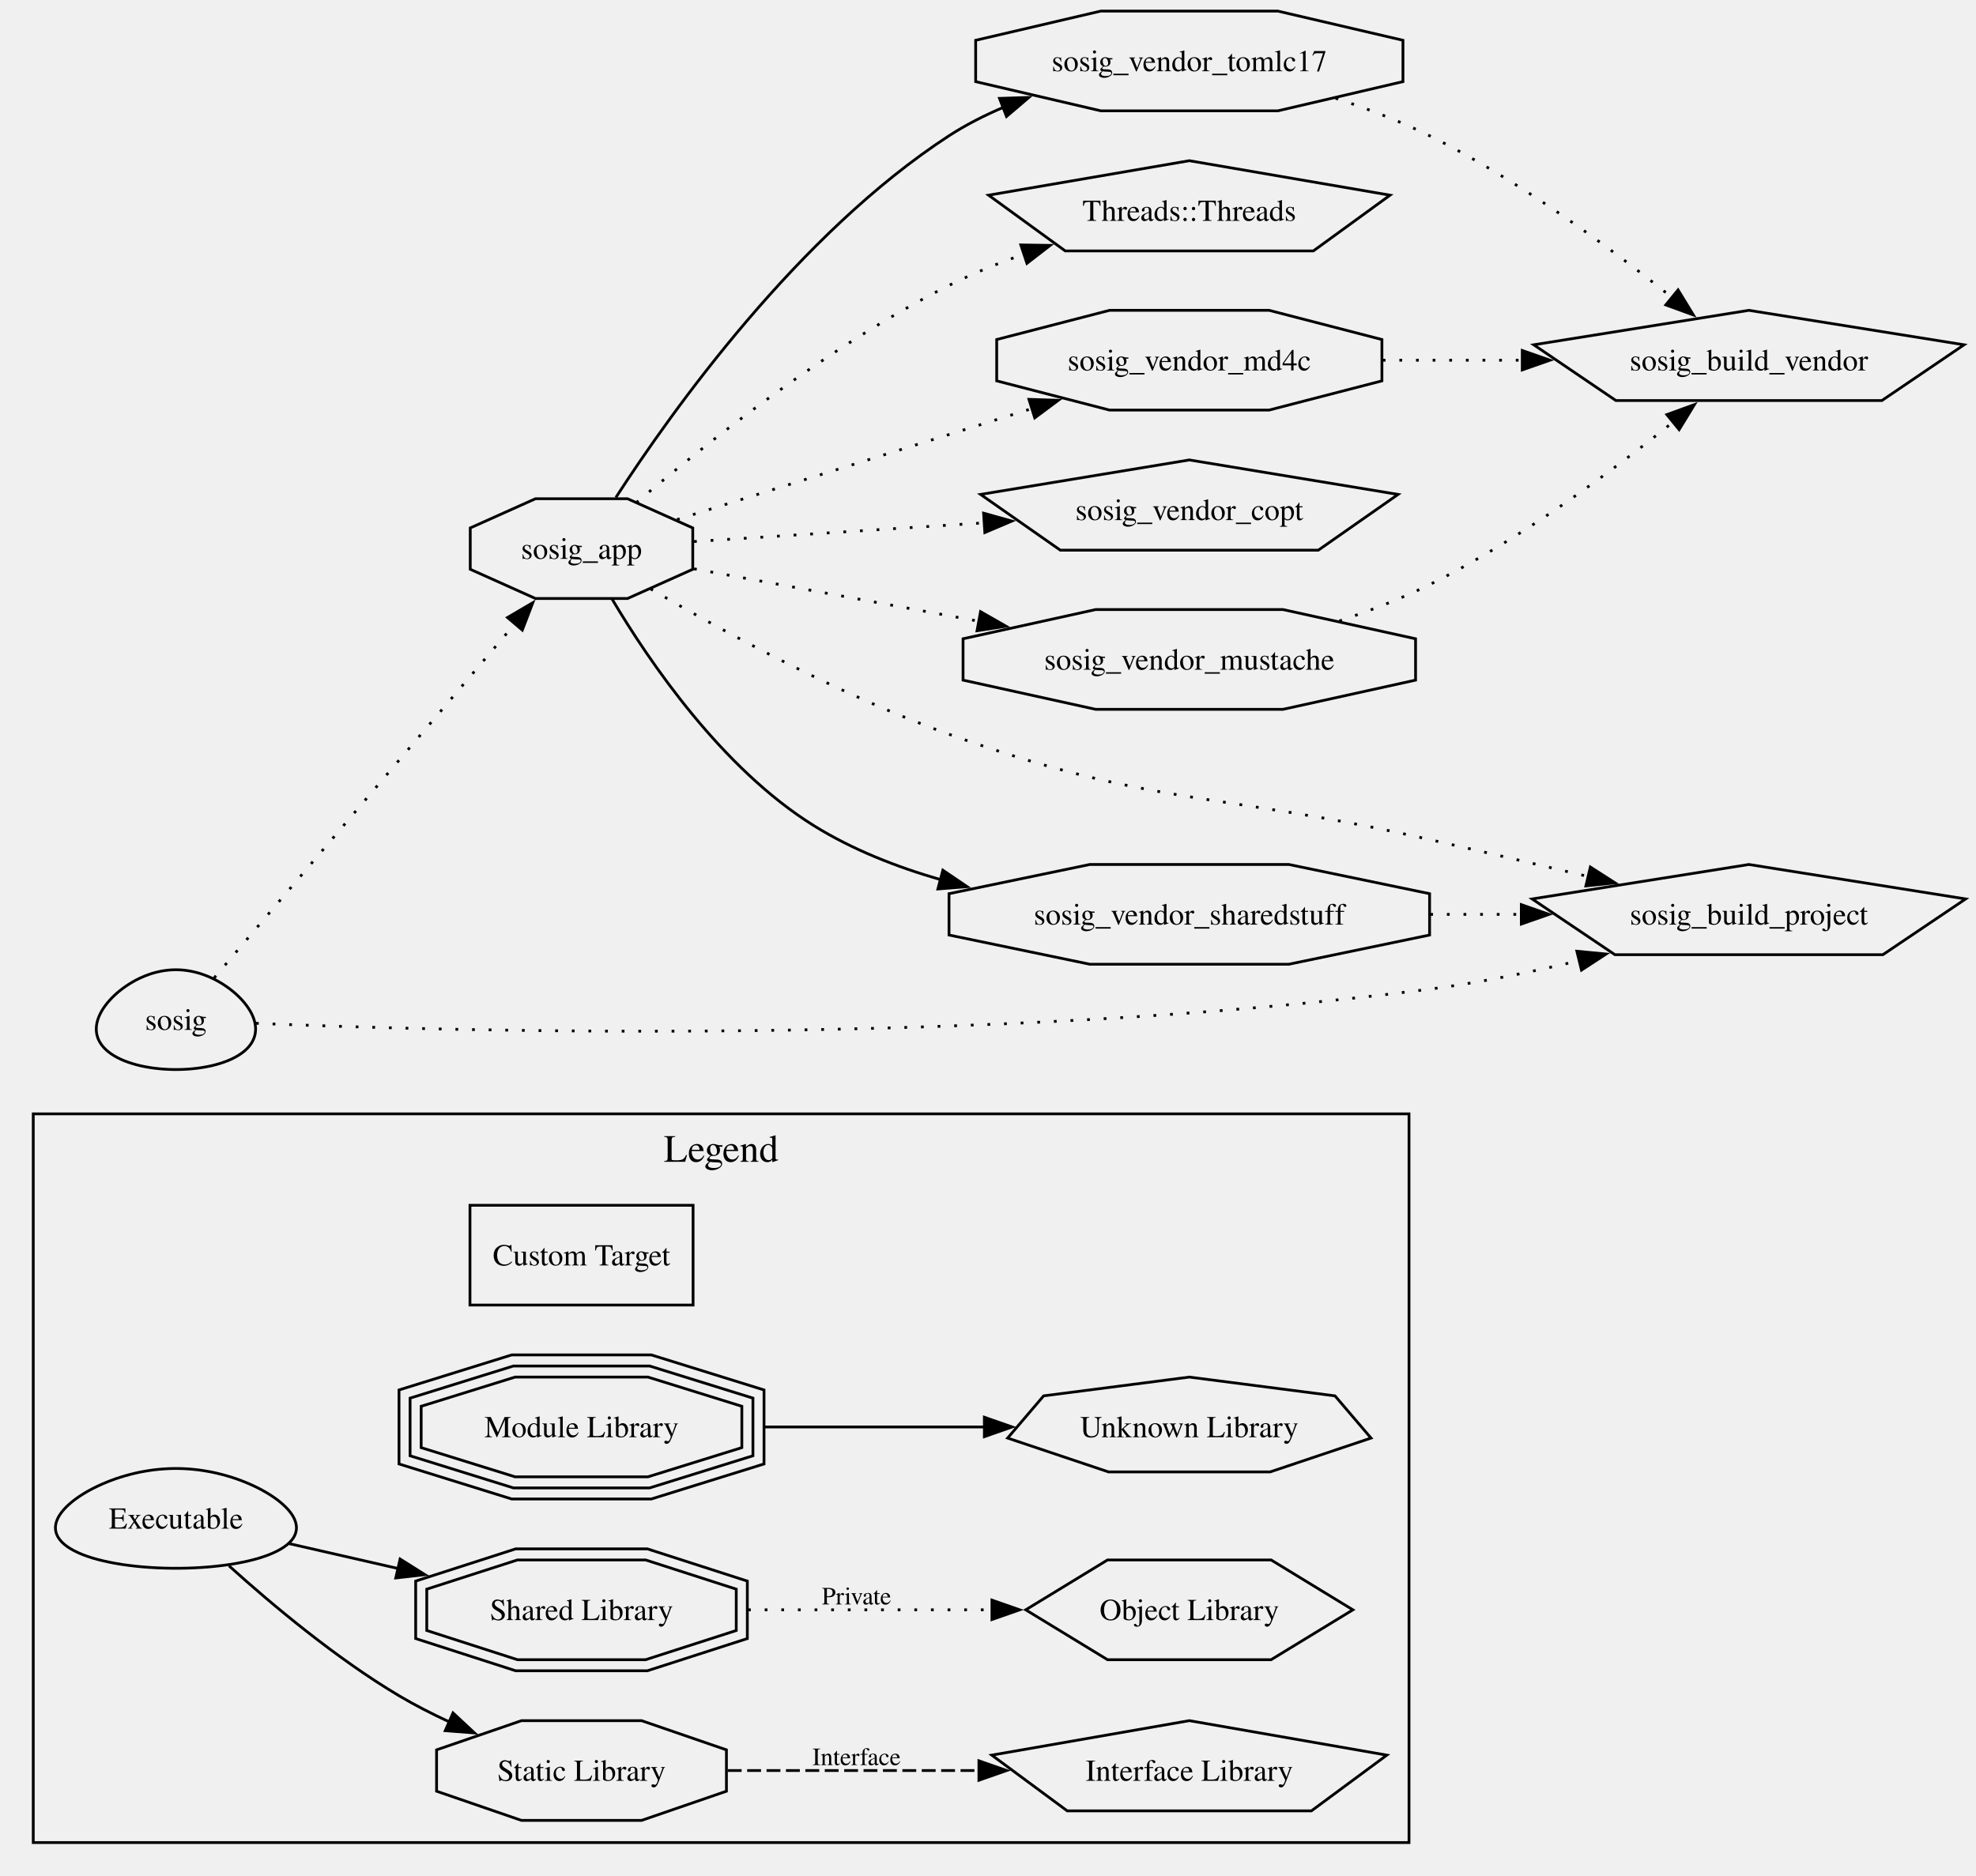
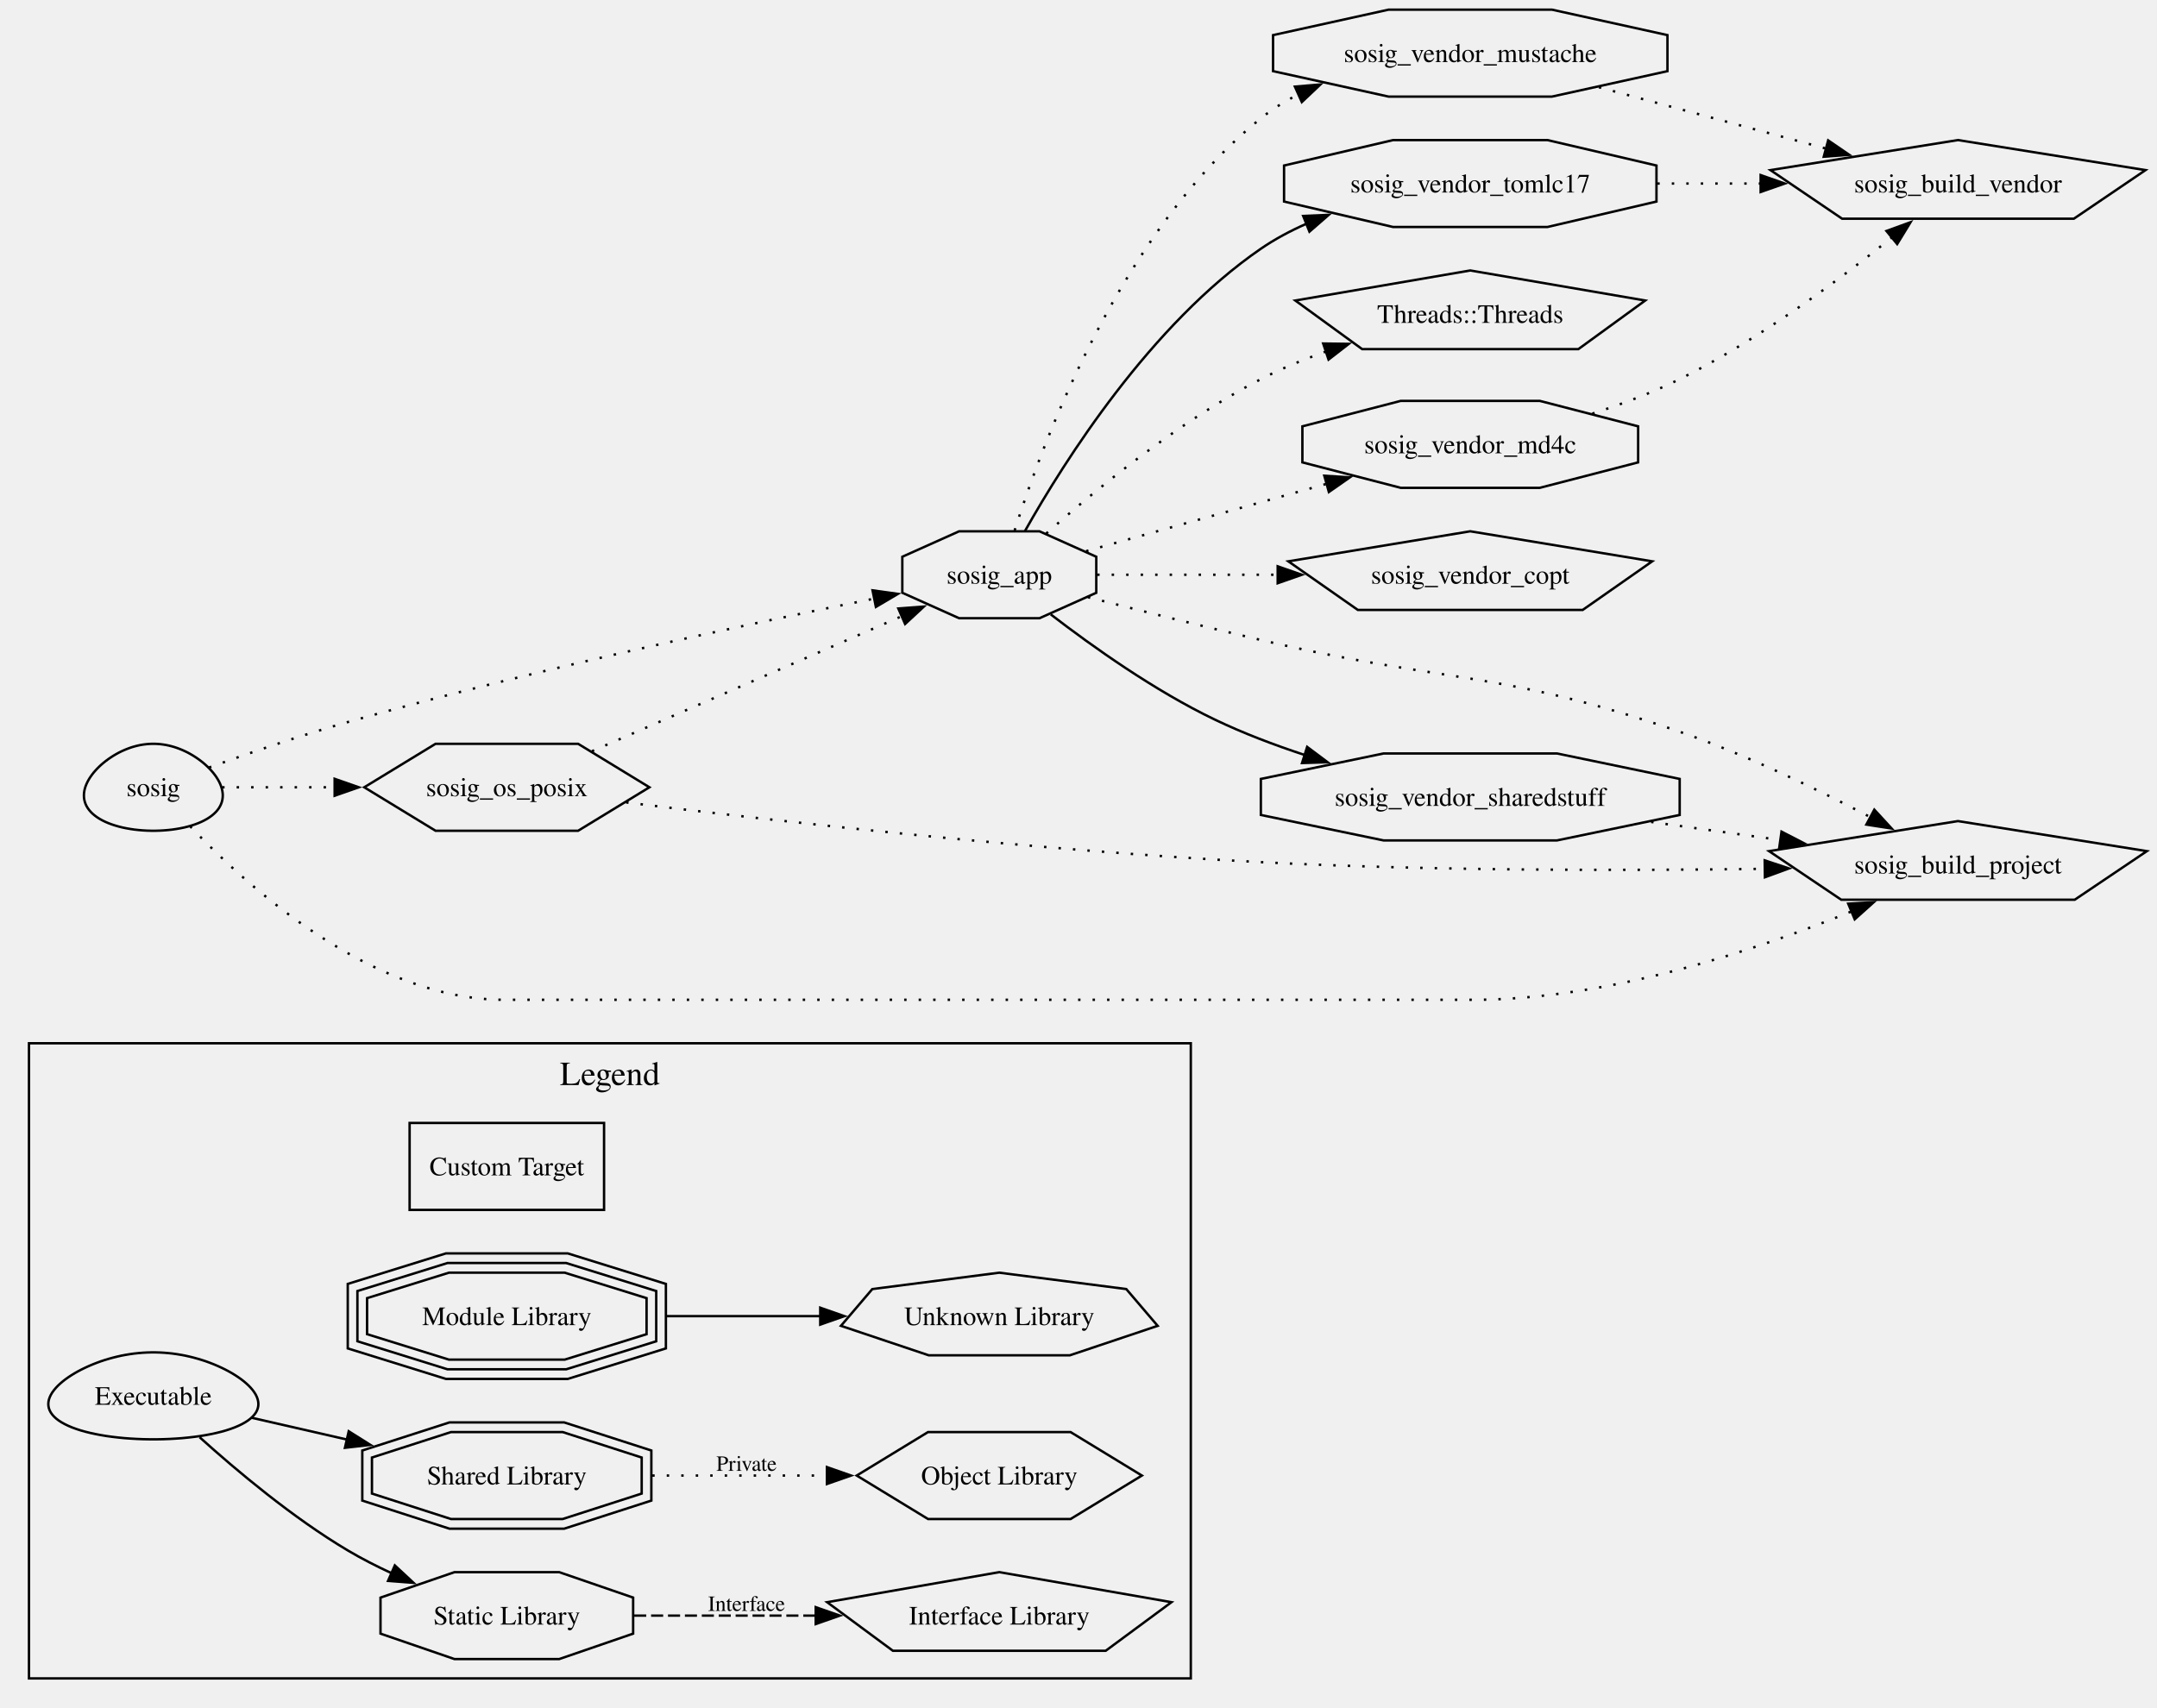
- <svg xmlns="http://www.w3.org/2000/svg" width="713pt" height="677pt" viewBox="0.00 0.00 713.00 677.00">
+ <svg xmlns="http://www.w3.org/2000/svg" width="893pt" height="707pt" viewBox="0.00 0.00 893.00 707.00">
  <style>
.graph &gt; polygon {
  fill: transparent;
}

@media (prefers-color-scheme: dark) {
  text {
    fill: white;
  }

  .cluster polygon,
  .edge path,
  .edge polyline,
  .node ellipse,
  .node path,
  .node polygon {
    stroke: white;
  }

  .edge polygon {
    fill: white;
    stroke: white;
  }
}
</style>
-   <g id="graph0" class="graph" transform="scale(1 1) rotate(0) translate(4 673)">
+   <g id="graph0" class="graph" transform="scale(1 1) rotate(0) translate(4 703)">
    <g id="clust1" class="cluster">
-       <polygon fill="none" stroke="black" points="8,-8 8,-271 504.41,-271 504.41,-8 8,-8" />
-       <text xml:space="preserve" text-anchor="middle" x="256.21" y="-253.7" font-family="Times,serif" font-size="14.00">Legend</text>
+       <polygon fill="none" stroke="black" points="8,-8 8,-271 488.99,-271 488.99,-8 8,-8" />
+       <text xml:space="preserve" text-anchor="middle" x="248.49" y="-253.7" font-family="Times,serif" font-size="14.00">Legend</text>
    </g>
    <g id="node1" class="node">
      <polygon fill="none" stroke="black" points="63.51,-107.05 66.17,-107.15 68.81,-107.3 71.41,-107.49 73.95,-107.74 76.45,-108.03 78.87,-108.36 81.21,-108.75 83.47,-109.18 85.63,-109.65 87.68,-110.16 89.63,-110.71 91.46,-111.31 93.17,-111.94 94.74,-112.61 96.19,-113.31 97.5,-114.04 98.67,-114.8 99.7,-115.59 100.59,-116.41 101.34,-117.25 101.95,-118.11 102.41,-118.99 102.73,-119.89 102.92,-120.8 102.97,-121.72 102.88,-122.65 102.67,-123.59 102.34,-124.53 101.89,-125.47 101.32,-126.41 100.64,-127.35 99.86,-128.28 98.98,-129.2 98.01,-130.11 96.95,-131.01 95.82,-131.89 94.6,-132.75 93.32,-133.59 91.98,-134.41 90.58,-135.2 89.13,-135.96 87.63,-136.69 86.09,-137.39 84.51,-138.06 82.9,-138.69 81.26,-139.29 79.59,-139.84 77.9,-140.35 76.2,-140.82 74.47,-141.25 72.74,-141.64 70.99,-141.97 69.23,-142.26 67.47,-142.51 65.7,-142.7 63.93,-142.85 62.15,-142.95 60.37,-143 58.59,-143 56.82,-142.95 55.04,-142.85 53.26,-142.7 51.5,-142.51 49.73,-142.26 47.98,-141.97 46.23,-141.64 44.49,-141.25 42.77,-140.82 41.06,-140.35 39.38,-139.84 37.71,-139.29 36.07,-138.69 34.46,-138.06 32.88,-137.39 31.34,-136.69 29.84,-135.96 28.38,-135.2 26.98,-134.41 25.64,-133.59 24.36,-132.75 23.15,-131.89 22.01,-131.01 20.96,-130.11 19.98,-129.2 19.11,-128.28 18.33,-127.35 17.65,-126.41 17.08,-125.47 16.63,-124.53 16.29,-123.59 16.08,-122.65 16,-121.72 16.05,-120.8 16.23,-119.89 16.56,-118.99 17.02,-118.11 17.63,-117.25 18.37,-116.41 19.26,-115.59 20.29,-114.8 21.47,-114.04 22.78,-113.31 24.22,-112.61 25.8,-111.94 27.51,-111.31 29.34,-110.71 31.28,-110.16 33.34,-109.65 35.5,-109.18 37.76,-108.75 40.1,-108.36 42.52,-108.03 45.01,-107.74 47.56,-107.49 50.16,-107.3 52.8,-107.15 55.46,-107.05 58.14,-107 60.83,-107 63.51,-107.05" />
      <text xml:space="preserve" text-anchor="middle" x="59.48" y="-121.3" font-family="Times,serif" font-size="11.00">Executable</text>
    </g>
    <g id="node2" class="node">
      <polygon fill="none" stroke="black" points="258.12,-26.54 258.12,-41.46 227.49,-52 184.17,-52 153.53,-41.46 153.53,-26.54 184.17,-16 227.49,-16 258.12,-26.54" />
      <text xml:space="preserve" text-anchor="middle" x="205.83" y="-30.3" font-family="Times,serif" font-size="11.00">Static Library</text>
    </g>
    <g id="edge1" class="edge">
      <path fill="none" stroke="black" d="M78.64,-107.87C94.07,-93.95 117.27,-74.49 139.97,-61 145.68,-57.61 151.89,-54.44 158.14,-51.55" />
      <polygon fill="black" stroke="black" points="159.46,-54.79 167.21,-47.57 156.65,-48.38 159.46,-54.79" />
    </g>
    <g id="node3" class="node">
      <polygon fill="none" stroke="black" points="261.66,-84.54 261.66,-99.46 228.95,-110 182.7,-110 149.99,-99.46 149.99,-84.54 182.7,-74 228.95,-74 261.66,-84.54" />
      <polygon fill="none" stroke="black" points="265.66,-81.63 265.66,-102.37 229.58,-114 182.07,-114 145.99,-102.37 145.99,-81.63 182.07,-70 229.58,-70 265.66,-81.63" />
      <text xml:space="preserve" text-anchor="middle" x="205.83" y="-88.3" font-family="Times,serif" font-size="11.00">Shared Library</text>
    </g>
    <g id="edge2" class="edge">
      <path fill="none" stroke="black" d="M100.31,-115.9C112.5,-113.11 126.24,-109.97 139.66,-106.9" />
      <polygon fill="black" stroke="black" points="140.37,-110.33 149.34,-104.69 138.81,-103.5 140.37,-110.33" />
    </g>
    <g id="node4" class="node">
      <polygon fill="none" stroke="black" points="263.68,-150.54 263.68,-165.46 229.79,-176 181.86,-176 147.97,-165.46 147.97,-150.54 181.86,-140 229.79,-140 263.68,-150.54" />
      <polygon fill="none" stroke="black" points="267.68,-147.6 267.68,-168.4 230.4,-180 181.25,-180 143.97,-168.4 143.97,-147.6 181.25,-136 230.4,-136 267.68,-147.6" />
      <polygon fill="none" stroke="black" points="271.68,-144.65 271.68,-171.35 231.01,-184 180.64,-184 139.97,-171.35 139.97,-144.65 180.64,-132 231.01,-132 271.68,-144.65" />
      <text xml:space="preserve" text-anchor="middle" x="205.83" y="-154.3" font-family="Times,serif" font-size="11.00">Module Library</text>
    </g>
    <g id="node8" class="node">
      <polygon fill="none" stroke="black" points="246.08,-238 165.58,-238 165.58,-202 246.08,-202 246.08,-238" />
      <text xml:space="preserve" text-anchor="middle" x="205.83" y="-216.3" font-family="Times,serif" font-size="11.00">Custom Target</text>
    </g>
    <g id="node5" class="node">
-       <polygon fill="none" stroke="black" points="496.41,-39.56 425.14,-52 353.86,-39.56 381.09,-19.44 469.19,-19.44 496.41,-39.56" />
-       <text xml:space="preserve" text-anchor="middle" x="425.14" y="-30.3" font-family="Times,serif" font-size="11.00">Interface Library</text>
+       <polygon fill="none" stroke="black" points="480.99,-39.56 409.71,-52 338.43,-39.56 365.66,-19.44 453.76,-19.44 480.99,-39.56" />
+       <text xml:space="preserve" text-anchor="middle" x="409.71" y="-30.3" font-family="Times,serif" font-size="11.00">Interface Library</text>
    </g>
    <g id="edge4" class="edge">
-       <path fill="none" stroke="black" stroke-dasharray="5,2" d="M258.6,-34C285.76,-34 319.53,-34 349.47,-34" />
-       <polygon fill="black" stroke="black" points="349.22,-37.5 359.22,-34 349.22,-30.5 349.22,-37.5" />
+       <path fill="none" stroke="black" stroke-dasharray="5,2" d="M258.55,-34C281.45,-34 308.82,-34 333.88,-34" />
+       <polygon fill="black" stroke="black" points="333.7,-37.5 343.7,-34 333.7,-30.5 333.7,-37.5" />
      <text xml:space="preserve" text-anchor="middle" x="305.06" y="-35.95" font-family="Times,serif" font-size="9.00">Interface</text>
    </g>
    <g id="node6" class="node">
-       <polygon fill="none" stroke="black" points="484.16,-92 454.65,-110 395.63,-110 366.11,-92 395.63,-74 454.65,-74 484.16,-92" />
-       <text xml:space="preserve" text-anchor="middle" x="425.14" y="-88.3" font-family="Times,serif" font-size="11.00">Object Library</text>
+       <polygon fill="none" stroke="black" points="468.74,-92 439.22,-110 380.2,-110 350.68,-92 380.2,-74 439.22,-74 468.74,-92" />
+       <text xml:space="preserve" text-anchor="middle" x="409.71" y="-88.3" font-family="Times,serif" font-size="11.00">Object Library</text>
    </g>
    <g id="edge5" class="edge">
-       <path fill="none" stroke="black" stroke-dasharray="1,5" d="M265.92,-92C293.09,-92 325.53,-92 353.94,-92" />
-       <polygon fill="black" stroke="black" points="353.92,-95.5 363.92,-92 353.92,-88.5 353.92,-95.5" />
+       <path fill="none" stroke="black" stroke-dasharray="1,5" d="M266.03,-92C288.73,-92 314.84,-92 338.48,-92" />
+       <polygon fill="black" stroke="black" points="338.34,-95.5 348.34,-92 338.34,-88.5 338.34,-95.5" />
      <text xml:space="preserve" text-anchor="middle" x="305.06" y="-93.95" font-family="Times,serif" font-size="9.00">Private</text>
    </g>
    <g id="node7" class="node">
-       <polygon fill="none" stroke="black" points="490.7,-153.99 477.71,-169.22 425.14,-176 372.57,-169.22 359.58,-153.99 395.96,-141.78 454.32,-141.78 490.7,-153.99" />
-       <text xml:space="preserve" text-anchor="middle" x="425.14" y="-154.3" font-family="Times,serif" font-size="11.00">Unknown Library</text>
+       <polygon fill="none" stroke="black" points="475.27,-153.99 462.28,-169.22 409.71,-176 357.14,-169.22 344.15,-153.99 380.53,-141.78 438.89,-141.78 475.27,-153.99" />
+       <text xml:space="preserve" text-anchor="middle" x="409.71" y="-154.3" font-family="Times,serif" font-size="11.00">Unknown Library</text>
    </g>
    <g id="edge6" class="edge">
-       <path fill="none" stroke="black" d="M272.03,-158C297.08,-158 325.81,-158 351.52,-158" />
-       <polygon fill="black" stroke="black" points="351.19,-161.5 361.19,-158 351.19,-154.5 351.19,-161.5" />
+       <path fill="none" stroke="black" d="M272.09,-158C292.41,-158 314.94,-158 335.74,-158" />
+       <polygon fill="black" stroke="black" points="335.58,-161.5 345.58,-158 335.58,-154.5 335.58,-161.5" />
    </g>
    <g id="node9" class="node">
-       <polygon fill="none" stroke="black" points="62.14,-287.05 63.9,-287.15 65.65,-287.3 67.36,-287.49 69.05,-287.74 70.7,-288.03 72.3,-288.36 73.84,-288.75 75.34,-289.18 76.76,-289.65 78.12,-290.16 79.41,-290.71 80.62,-291.31 81.75,-291.94 82.79,-292.61 83.75,-293.31 84.61,-294.04 85.39,-294.8 86.07,-295.59 86.66,-296.41 87.15,-297.25 87.55,-298.11 87.86,-298.99 88.07,-299.89 88.19,-300.8 88.23,-301.72 88.17,-302.65 88.03,-303.59 87.81,-304.53 87.51,-305.47 87.14,-306.41 86.69,-307.35 86.17,-308.28 85.59,-309.2 84.95,-310.11 84.25,-311.01 83.5,-311.89 82.7,-312.75 81.85,-313.59 80.97,-314.41 80.04,-315.2 79.08,-315.96 78.09,-316.69 77.07,-317.39 76.03,-318.06 74.96,-318.69 73.88,-319.29 72.77,-319.84 71.66,-320.35 70.53,-320.82 69.39,-321.25 68.24,-321.64 67.09,-321.97 65.93,-322.26 64.76,-322.51 63.59,-322.7 62.42,-322.85 61.25,-322.95 60.07,-323 58.9,-323 57.72,-322.95 56.55,-322.85 55.37,-322.7 54.2,-322.51 53.04,-322.26 51.88,-321.97 50.72,-321.64 49.57,-321.25 48.44,-320.82 47.31,-320.35 46.19,-319.84 45.09,-319.29 44.01,-318.69 42.94,-318.06 41.9,-317.39 40.88,-316.69 39.89,-315.96 38.93,-315.2 38,-314.41 37.11,-313.59 36.27,-312.75 35.47,-311.89 34.71,-311.01 34.02,-310.11 33.37,-309.2 32.79,-308.28 32.28,-307.35 31.83,-306.41 31.45,-305.47 31.15,-304.53 30.93,-303.59 30.79,-302.65 30.74,-301.72 30.77,-300.8 30.89,-299.89 31.11,-298.99 31.41,-298.11 31.81,-297.25 32.31,-296.41 32.9,-295.59 33.58,-294.8 34.35,-294.04 35.22,-293.31 36.17,-292.61 37.22,-291.94 38.35,-291.31 39.56,-290.71 40.84,-290.16 42.2,-289.65 43.63,-289.18 45.12,-288.75 46.67,-288.36 48.27,-288.03 49.92,-287.74 51.6,-287.49 53.32,-287.3 55.06,-287.15 56.82,-287.05 58.6,-287 60.37,-287 62.14,-287.05" />
-       <text xml:space="preserve" text-anchor="middle" x="59.48" y="-301.3" font-family="Times,serif" font-size="11.00">sosig</text>
+       <polygon fill="none" stroke="black" points="62.14,-359.05 63.9,-359.15 65.65,-359.3 67.36,-359.49 69.05,-359.74 70.7,-360.03 72.3,-360.36 73.84,-360.75 75.34,-361.18 76.76,-361.65 78.12,-362.16 79.41,-362.71 80.62,-363.31 81.75,-363.94 82.79,-364.61 83.75,-365.31 84.61,-366.04 85.39,-366.8 86.07,-367.59 86.66,-368.41 87.15,-369.25 87.55,-370.11 87.86,-370.99 88.07,-371.89 88.19,-372.8 88.23,-373.72 88.17,-374.65 88.03,-375.59 87.81,-376.53 87.51,-377.47 87.14,-378.41 86.69,-379.35 86.17,-380.28 85.59,-381.2 84.95,-382.11 84.25,-383.01 83.5,-383.89 82.7,-384.75 81.85,-385.59 80.97,-386.41 80.04,-387.2 79.08,-387.96 78.09,-388.69 77.07,-389.39 76.03,-390.06 74.96,-390.69 73.88,-391.29 72.77,-391.84 71.66,-392.35 70.53,-392.82 69.39,-393.25 68.24,-393.64 67.09,-393.97 65.93,-394.26 64.76,-394.51 63.59,-394.7 62.42,-394.85 61.25,-394.95 60.07,-395 58.9,-395 57.72,-394.95 56.55,-394.85 55.37,-394.7 54.2,-394.51 53.04,-394.26 51.88,-393.97 50.72,-393.64 49.57,-393.25 48.44,-392.82 47.31,-392.35 46.19,-391.84 45.09,-391.29 44.01,-390.69 42.94,-390.06 41.9,-389.39 40.88,-388.69 39.89,-387.96 38.93,-387.2 38,-386.41 37.11,-385.59 36.27,-384.75 35.47,-383.89 34.71,-383.01 34.02,-382.11 33.37,-381.2 32.79,-380.28 32.28,-379.35 31.83,-378.41 31.45,-377.47 31.15,-376.53 30.93,-375.59 30.79,-374.65 30.74,-373.72 30.77,-372.8 30.89,-371.89 31.11,-370.99 31.41,-370.11 31.81,-369.25 32.31,-368.41 32.9,-367.59 33.58,-366.8 34.35,-366.04 35.22,-365.31 36.17,-364.61 37.22,-363.94 38.35,-363.31 39.56,-362.71 40.84,-362.16 42.2,-361.65 43.63,-361.18 45.12,-360.75 46.67,-360.36 48.27,-360.03 49.92,-359.74 51.6,-359.49 53.32,-359.3 55.06,-359.15 56.82,-359.05 58.6,-359 60.37,-359 62.14,-359.05" />
+       <text xml:space="preserve" text-anchor="middle" x="59.48" y="-373.3" font-family="Times,serif" font-size="11.00">sosig</text>
    </g>
    <g id="node10" class="node">
-       <polygon fill="none" stroke="black" points="245.97,-467.54 245.97,-482.46 222.45,-493 189.2,-493 165.68,-482.46 165.68,-467.54 189.2,-457 222.45,-457 245.97,-467.54" />
-       <text xml:space="preserve" text-anchor="middle" x="205.83" y="-471.3" font-family="Times,serif" font-size="11.00">sosig_app</text>
+       <polygon fill="none" stroke="black" points="449.86,-457.54 449.86,-472.46 426.34,-483 393.08,-483 369.56,-472.46 369.56,-457.54 393.08,-447 426.34,-447 449.86,-457.54" />
+       <text xml:space="preserve" text-anchor="middle" x="409.71" y="-461.3" font-family="Times,serif" font-size="11.00">sosig_app</text>
    </g>
    <g id="edge19" class="edge">
-       <path fill="none" stroke="black" stroke-dasharray="1,5" d="M73.29,-320.09C97.72,-348.85 151.25,-411.9 181.96,-448.07" />
-       <polygon fill="black" stroke="black" points="179.12,-450.13 188.26,-455.49 184.46,-445.6 179.12,-450.13" />
+       <path fill="none" stroke="black" stroke-dasharray="1,5" d="M82.56,-385.19C98.4,-390.9 120.33,-398.45 139.97,-404 215.19,-425.25 303.86,-444.22 358.17,-455.17" />
+       <polygon fill="black" stroke="black" points="357.24,-458.55 367.74,-457.08 358.62,-451.69 357.24,-458.55" />
    </g>
    <g id="node12" class="node">
-       <polygon fill="none" stroke="black" points="705.26,-348.56 627.05,-361 548.84,-348.56 578.72,-328.44 675.39,-328.44 705.26,-348.56" />
-       <text xml:space="preserve" text-anchor="middle" x="627.05" y="-339.3" font-family="Times,serif" font-size="11.00">sosig_build_project</text>
+       <polygon fill="none" stroke="black" points="884.81,-350.56 806.6,-363 728.39,-350.56 758.27,-330.44 854.94,-330.44 884.81,-350.56" />
+       <text xml:space="preserve" text-anchor="middle" x="806.6" y="-341.3" font-family="Times,serif" font-size="11.00">sosig_build_project</text>
    </g>
    <g id="edge20" class="edge">
-       <path fill="none" stroke="black" stroke-dasharray="1,5" d="M88.37,-303.68C159.38,-300.74 352.67,-295.47 511.84,-316 529.58,-318.29 548.58,-322.18 565.89,-326.31" />
-       <polygon fill="black" stroke="black" points="564.98,-329.69 575.53,-328.68 566.65,-322.89 564.98,-329.69" />
+       <path fill="none" stroke="black" stroke-dasharray="1,5" d="M74.71,-360.86C98.77,-335.45 150.24,-289 204.83,-289 204.83,-289 204.83,-289 605.69,-289 661.49,-289 722.91,-309.48 762.74,-325.67" />
+       <polygon fill="black" stroke="black" points="761.16,-328.8 771.74,-329.41 763.85,-322.34 761.16,-328.8" />
+     </g>
+     <g id="node19" class="node">
+       <polygon fill="none" stroke="black" points="264.85,-377 235.34,-395 176.31,-395 146.8,-377 176.31,-359 235.34,-359 264.85,-377" />
+       <text xml:space="preserve" text-anchor="middle" x="205.83" y="-373.3" font-family="Times,serif" font-size="11.00">sosig_os_posix</text>
+     </g>
+     <g id="edge23" class="edge">
+       <path fill="none" stroke="black" stroke-dasharray="1,5" d="M87.97,-377C101.33,-377 118.06,-377 134.64,-377" />
+       <polygon fill="black" stroke="black" points="134.54,-380.5 144.54,-377 134.54,-373.5 134.54,-380.5" />
    </g>
    <g id="node11" class="node">
-       <polygon fill="none" stroke="black" points="497.57,-602.56 425.14,-615 352.71,-602.56 380.37,-582.44 469.9,-582.44 497.57,-602.56" />
-       <text xml:space="preserve" text-anchor="middle" x="425.14" y="-593.3" font-family="Times,serif" font-size="11.00">Threads::Threads</text>
+       <polygon fill="none" stroke="black" points="677.12,-578.56 604.69,-591 532.26,-578.56 559.92,-558.44 649.45,-558.44 677.12,-578.56" />
+       <text xml:space="preserve" text-anchor="middle" x="604.69" y="-569.3" font-family="Times,serif" font-size="11.00">Threads::Threads</text>
    </g>
    <g id="edge8" class="edge">
-       <path fill="none" stroke="black" stroke-dasharray="1,5" d="M225.62,-491.59C250.08,-512.43 294.86,-548.13 338.43,-570 346.95,-574.28 356.29,-578.05 365.56,-581.31" />
-       <polygon fill="black" stroke="black" points="364.34,-584.6 374.93,-584.44 366.55,-577.96 364.34,-584.6" />
+       <path fill="none" stroke="black" stroke-dasharray="1,5" d="M429.14,-482.07C449.51,-500.15 483.97,-528.46 517.99,-546 526.46,-550.37 535.77,-554.19 545.03,-557.47" />
+       <polygon fill="black" stroke="black" points="543.8,-560.75 554.4,-560.61 546.02,-554.11 543.8,-560.75" />
    </g>
    <g id="edge9" class="edge">
-       <path fill="none" stroke="black" stroke-dasharray="1,5" d="M230.73,-460.47C256.49,-445.38 299.08,-422.07 338.43,-408 412.73,-381.44 434.91,-387.52 511.84,-370 530.52,-365.75 550.87,-360.98 569.16,-356.64" />
-       <polygon fill="black" stroke="black" points="569.85,-360.08 578.77,-354.36 568.24,-353.27 569.85,-360.08" />
+       <path fill="none" stroke="black" stroke-dasharray="1,5" d="M446.4,-455.72C467.24,-450.38 494.06,-443.63 517.99,-438 594.79,-419.92 616.81,-425.74 691.39,-400 718.87,-390.52 748.4,-376.18 770.55,-364.52" />
+       <polygon fill="black" stroke="black" points="771.97,-367.73 779.14,-359.93 768.67,-361.55 771.97,-367.73" />
    </g>
    <g id="node13" class="node">
-       <polygon fill="none" stroke="black" points="500.46,-494.56 425.14,-507 349.82,-494.56 378.59,-474.44 471.69,-474.44 500.46,-494.56" />
-       <text xml:space="preserve" text-anchor="middle" x="425.14" y="-485.3" font-family="Times,serif" font-size="11.00">sosig_vendor_copt</text>
+       <polygon fill="none" stroke="black" points="680.01,-470.56 604.69,-483 529.37,-470.56 558.14,-450.44 651.24,-450.44 680.01,-470.56" />
+       <text xml:space="preserve" text-anchor="middle" x="604.69" y="-461.3" font-family="Times,serif" font-size="11.00">sosig_vendor_copt</text>
    </g>
    <g id="edge10" class="edge">
-       <path fill="none" stroke="black" stroke-dasharray="1,5" d="M246.43,-477.55C275.71,-479.44 316.4,-482.06 351.46,-484.32" />
-       <polygon fill="black" stroke="black" points="350.91,-487.79 361.11,-484.94 351.36,-480.8 350.91,-487.79" />
+       <path fill="none" stroke="black" stroke-dasharray="1,5" d="M450.23,-465C471.84,-465 499.39,-465 525.17,-465" />
+       <polygon fill="black" stroke="black" points="524.96,-468.5 534.96,-465 524.96,-461.5 524.96,-468.5" />
    </g>
    <g id="node14" class="node">
-       <polygon fill="none" stroke="black" points="494.64,-535.54 494.64,-550.46 453.93,-561 396.35,-561 355.64,-550.46 355.64,-535.54 396.35,-525 453.93,-525 494.64,-535.54" />
-       <text xml:space="preserve" text-anchor="middle" x="425.14" y="-539.3" font-family="Times,serif" font-size="11.00">sosig_vendor_md4c</text>
+       <polygon fill="none" stroke="black" points="674.19,-511.54 674.19,-526.46 633.48,-537 575.9,-537 535.19,-526.46 535.19,-511.54 575.9,-501 633.48,-501 674.19,-511.54" />
+       <text xml:space="preserve" text-anchor="middle" x="604.69" y="-515.3" font-family="Times,serif" font-size="11.00">sosig_vendor_md4c</text>
    </g>
    <g id="edge12" class="edge">
-       <path fill="none" stroke="black" stroke-dasharray="1,5" d="M240.3,-485.48C274.44,-496.16 327.99,-512.91 368.51,-525.59" />
-       <polygon fill="black" stroke="black" points="367.27,-528.87 377.86,-528.52 369.36,-522.19 367.27,-528.87" />
+       <path fill="none" stroke="black" stroke-dasharray="1,5" d="M445.66,-474.78C473.47,-482.56 512.99,-493.62 545.55,-502.73" />
+       <polygon fill="black" stroke="black" points="544.27,-506.01 554.84,-505.33 546.15,-499.27 544.27,-506.01" />
    </g>
    <g id="node16" class="node">
-       <polygon fill="none" stroke="black" points="506.78,-427.54 506.78,-442.46 458.96,-453 391.32,-453 343.5,-442.46 343.5,-427.54 391.32,-417 458.96,-417 506.78,-427.54" />
-       <text xml:space="preserve" text-anchor="middle" x="425.14" y="-431.3" font-family="Times,serif" font-size="11.00">sosig_vendor_mustache</text>
+       <polygon fill="none" stroke="black" points="686.33,-673.54 686.33,-688.46 638.51,-699 570.87,-699 523.05,-688.46 523.05,-673.54 570.87,-663 638.51,-663 686.33,-673.54" />
+       <text xml:space="preserve" text-anchor="middle" x="604.69" y="-677.3" font-family="Times,serif" font-size="11.00">sosig_vendor_mustache</text>
    </g>
    <g id="edge14" class="edge">
-       <path fill="none" stroke="black" stroke-dasharray="1,5" d="M246.43,-467.71C275.15,-462.42 314.87,-455.11 349.47,-448.74" />
-       <polygon fill="black" stroke="black" points="349.81,-452.24 359.01,-446.99 348.54,-445.36 349.81,-452.24" />
+       <path fill="none" stroke="black" stroke-dasharray="1,5" d="M416.06,-483.33C427.98,-520.98 460.33,-607.39 517.99,-654 522.76,-657.86 528.1,-661.17 533.71,-664.02" />
+       <polygon fill="black" stroke="black" points="532.09,-667.13 542.65,-668.02 534.95,-660.74 532.09,-667.13" />
    </g>
    <g id="node17" class="node">
-       <polygon fill="none" stroke="black" points="511.84,-335.54 511.84,-350.46 461.05,-361 389.23,-361 338.43,-350.46 338.43,-335.54 389.23,-325 461.05,-325 511.84,-335.54" />
-       <text xml:space="preserve" text-anchor="middle" x="425.14" y="-339.3" font-family="Times,serif" font-size="11.00">sosig_vendor_sharedstuff</text>
+       <polygon fill="none" stroke="black" points="691.39,-365.54 691.39,-380.46 640.6,-391 568.78,-391 517.99,-380.46 517.99,-365.54 568.78,-355 640.6,-355 691.39,-365.54" />
+       <text xml:space="preserve" text-anchor="middle" x="604.69" y="-369.3" font-family="Times,serif" font-size="11.00">sosig_vendor_sharedstuff</text>
    </g>
    <g id="edge16" class="edge">
-       <path fill="none" stroke="black" d="M216.86,-456.78C230.37,-434.02 256.56,-395.6 289.68,-375 303.51,-366.4 319.45,-360.12 335.41,-355.52" />
-       <polygon fill="black" stroke="black" points="336.21,-358.93 344.98,-352.99 334.42,-352.16 336.21,-358.93" />
+       <path fill="none" stroke="black" d="M431.03,-448.57C448.27,-435.3 474.08,-416.93 498.99,-405 510.65,-399.41 523.52,-394.53 536.12,-390.38" />
+       <polygon fill="black" stroke="black" points="537.16,-393.72 545.64,-387.37 535.05,-387.04 537.16,-393.72" />
    </g>
    <g id="node18" class="node">
-       <polygon fill="none" stroke="black" points="502.23,-643.54 502.23,-658.46 457.07,-669 393.21,-669 348.05,-658.46 348.05,-643.54 393.21,-633 457.07,-633 502.23,-643.54" />
-       <text xml:space="preserve" text-anchor="middle" x="425.14" y="-647.3" font-family="Times,serif" font-size="11.00">sosig_vendor_tomlc17</text>
+       <polygon fill="none" stroke="black" points="681.78,-619.54 681.78,-634.46 636.62,-645 572.76,-645 527.6,-634.46 527.6,-619.54 572.76,-609 636.62,-609 681.78,-619.54" />
+       <text xml:space="preserve" text-anchor="middle" x="604.69" y="-623.3" font-family="Times,serif" font-size="11.00">sosig_vendor_tomlc17</text>
    </g>
    <g id="edge18" class="edge">
-       <path fill="none" stroke="black" d="M218.23,-493.47C238.55,-524.86 284.03,-588.64 338.43,-624 344.59,-628 351.37,-631.44 358.35,-634.39" />
-       <polygon fill="black" stroke="black" points="356.65,-637.49 367.24,-637.83 359.18,-630.96 356.65,-637.49" />
+       <path fill="none" stroke="black" d="M420.36,-483.15C436.65,-512.1 472.35,-568.63 517.99,-600 523.81,-604 530.25,-607.43 536.91,-610.37" />
+       <polygon fill="black" stroke="black" points="535.52,-613.58 546.1,-614.03 538.11,-607.08 535.52,-613.58" />
    </g>
    <g id="node15" class="node">
-       <polygon fill="none" stroke="black" points="704.69,-548.56 627.05,-561 549.42,-548.56 579.07,-528.44 675.03,-528.44 704.69,-548.56" />
-       <text xml:space="preserve" text-anchor="middle" x="627.05" y="-539.3" font-family="Times,serif" font-size="11.00">sosig_build_vendor</text>
+       <polygon fill="none" stroke="black" points="884.24,-632.56 806.6,-645 728.97,-632.56 758.63,-612.44 854.58,-612.44 884.24,-632.56" />
+       <text xml:space="preserve" text-anchor="middle" x="806.6" y="-623.3" font-family="Times,serif" font-size="11.00">sosig_build_vendor</text>
    </g>
    <g id="edge11" class="edge">
-       <path fill="none" stroke="black" stroke-dasharray="1,5" d="M494.94,-543C511.18,-543 528.64,-543 545.36,-543" />
-       <polygon fill="black" stroke="black" points="545.28,-546.5 555.28,-543 545.28,-539.5 545.28,-546.5" />
+       <path fill="none" stroke="black" stroke-dasharray="1,5" d="M655.22,-531.72C667.34,-535.61 680.08,-540.38 691.39,-546 723.78,-562.09 757.09,-586.83 779.32,-604.73" />
+       <polygon fill="black" stroke="black" points="777,-607.36 786.96,-610.98 781.43,-601.94 777,-607.36" />
    </g>
    <g id="edge13" class="edge">
-       <path fill="none" stroke="black" stroke-dasharray="1,5" d="M479.28,-448.9C490.29,-452.56 501.64,-456.93 511.84,-462 544.23,-478.09 577.54,-502.83 599.76,-520.73" />
-       <polygon fill="black" stroke="black" points="597.45,-523.36 607.41,-526.98 601.88,-517.94 597.45,-523.36" />
+       <path fill="none" stroke="black" stroke-dasharray="1,5" d="M657.95,-666.88C686.99,-659.04 723.03,-649.31 752.23,-641.42" />
+       <polygon fill="black" stroke="black" points="752.86,-644.87 761.6,-638.89 751.04,-638.11 752.86,-644.87" />
    </g>
    <g id="edge15" class="edge">
-       <path fill="none" stroke="black" stroke-dasharray="1,5" d="M512.08,-343C523.08,-343 534.3,-343 545.22,-343" />
-       <polygon fill="black" stroke="black" points="544.94,-346.5 554.94,-343 544.94,-339.5 544.94,-346.5" />
+       <path fill="none" stroke="black" stroke-dasharray="1,5" d="M679.56,-362.65C697.08,-360.2 715.75,-357.59 733.2,-355.14" />
+       <polygon fill="black" stroke="black" points="733.55,-358.63 742.97,-353.77 732.58,-351.69 733.55,-358.63" />
    </g>
    <g id="edge17" class="edge">
-       <path fill="none" stroke="black" stroke-dasharray="1,5" d="M477.92,-637.55C489.36,-633.8 501.23,-629.27 511.84,-624 544.04,-608.01 577.15,-583.46 599.37,-565.58" />
-       <polygon fill="black" stroke="black" points="601.49,-568.37 607.02,-559.33 597.07,-562.95 601.49,-568.37" />
+       <path fill="none" stroke="black" stroke-dasharray="1,5" d="M682.12,-627C696.21,-627 710.97,-627 725.17,-627" />
+       <polygon fill="black" stroke="black" points="724.91,-630.5 734.91,-627 724.91,-623.5 724.91,-630.5" />
+     </g>
+     <g id="edge21" class="edge">
+       <path fill="none" stroke="black" stroke-dasharray="1,5" d="M241.07,-391.93C276.6,-407.41 332.08,-431.6 369.39,-447.86" />
+       <polygon fill="black" stroke="black" points="367.91,-451.03 378.48,-451.82 370.71,-444.62 367.91,-451.03" />
+     </g>
+     <g id="edge22" class="edge">
+       <path fill="none" stroke="black" stroke-dasharray="1,5" d="M255.22,-370.73C316.33,-363.14 424.73,-350.8 517.99,-346 588.58,-342.37 669.05,-342.45 726.89,-343.24" />
+       <polygon fill="black" stroke="black" points="726.58,-346.74 736.63,-343.39 726.68,-339.74 726.58,-346.74" />
    </g>
  </g>
</svg>
